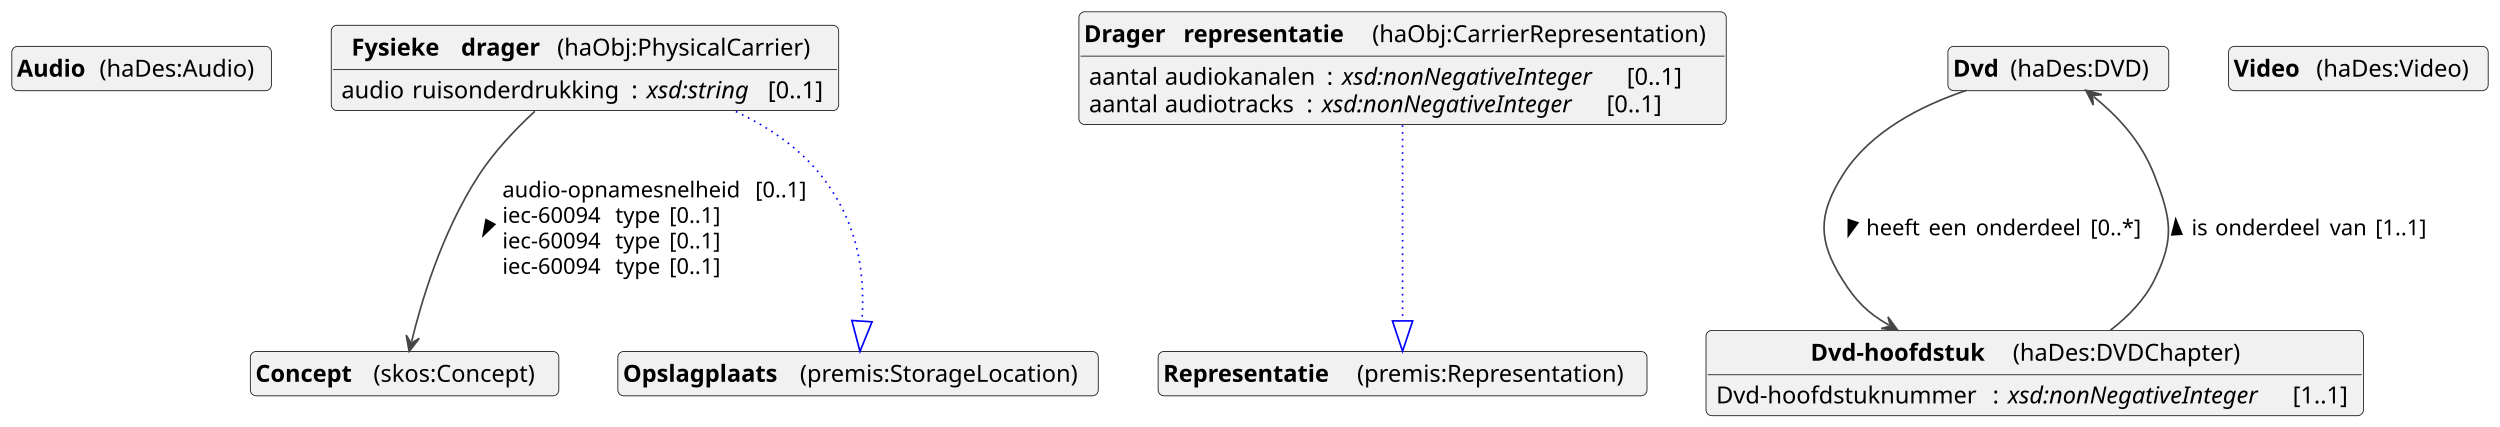
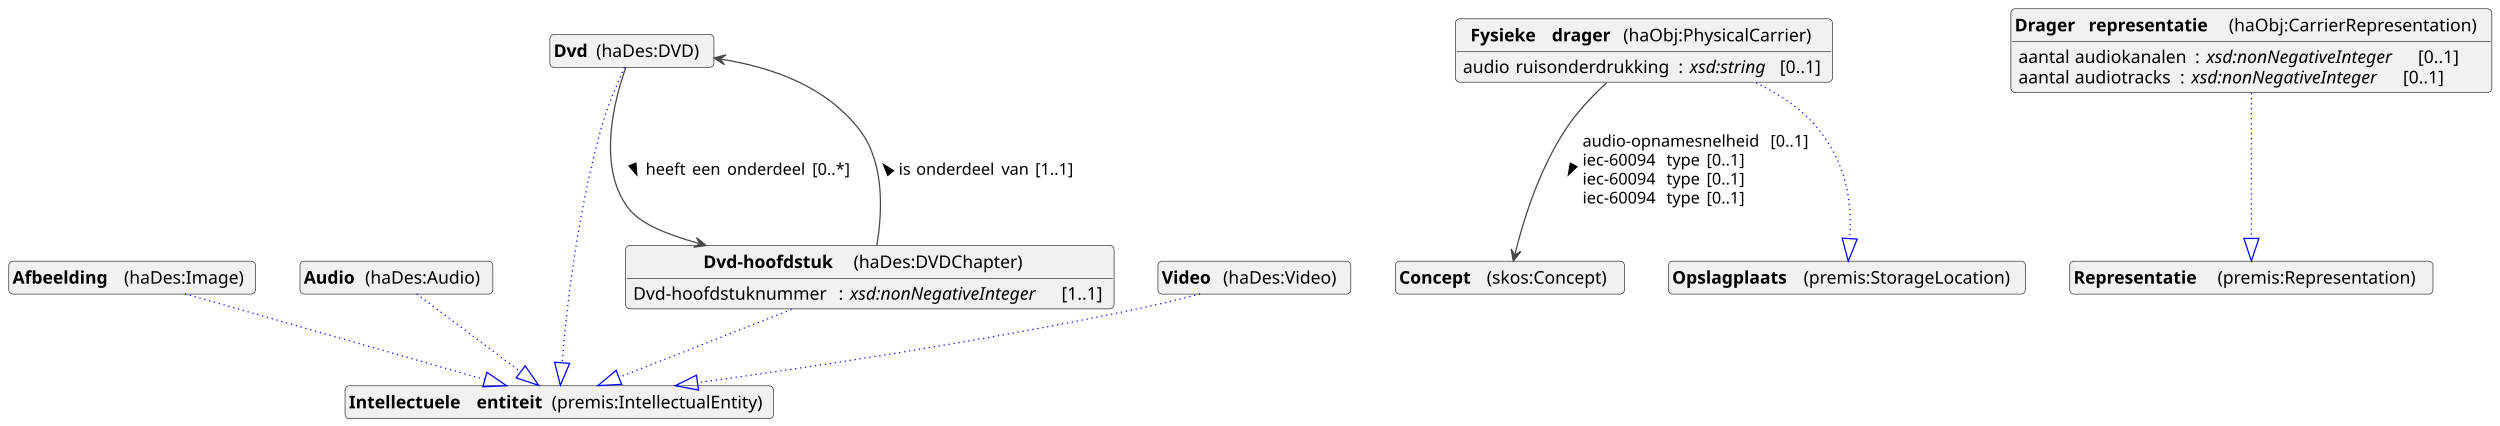
- <svg xmlns="http://www.w3.org/2000/svg" xmlns:xlink="http://www.w3.org/1999/xlink" contentStyleType="text/css" height="253px" preserveAspectRatio="none" style="width:1483px;height:253px;background:#FFFFFF;" version="1.1" viewBox="0 0 1483 253" width="1483px" zoomAndPan="magnify">
+ <svg xmlns="http://www.w3.org/2000/svg" xmlns:xlink="http://www.w3.org/1999/xlink" contentStyleType="text/css" height="340px" preserveAspectRatio="none" style="width:1996px;height:340px;background:#FFFFFF;" version="1.1" viewBox="0 0 1996 340" width="1996px" zoomAndPan="magnify">
  <defs />
  <g>
+     <a href="#haDes%3AImage" target="_top" title="#haDes%3AImage" xlink:actuate="onRequest" xlink:href="#haDes%3AImage" xlink:show="new" xlink:title="#haDes%3AImage" xlink:type="simple">
+       <g id="elem_haDes_Image">
+         <rect codeLine="15" fill="#F1F1F1" height="26.297" id="haDes_Image" rx="3.5" ry="3.5" style="stroke:#181818;stroke-width:0.5;" width="197" x="7" y="208.5" />
+         <text fill="#000000" font-family="sans-serif" font-size="14" font-weight="bold" lengthAdjust="spacing" textLength="85" x="10" y="226.495">Afbeelding</text>
+         <text fill="#000000" font-family="sans-serif" font-size="14" lengthAdjust="spacing" textLength="4" x="95" y="226.495"> </text>
+         <text fill="#000000" font-family="sans-serif" font-size="14" lengthAdjust="spacing" textLength="102" x="99" y="226.495">(haDes:Image)</text>
+       </g>
+     </a>
+     <a href="#premis%3AIntellectualEntity" target="_top" title="#premis%3AIntellectualEntity" xlink:actuate="onRequest" xlink:href="#premis%3AIntellectualEntity" xlink:show="new" xlink:title="#premis%3AIntellectualEntity" xlink:type="simple">
+       <g id="elem_premis_IntellectualEntity">
+         <rect codeLine="29" fill="#F1F1F1" height="26.297" id="premis_IntellectualEntity" rx="3.5" ry="3.5" style="stroke:#181818;stroke-width:0.5;" width="342" x="275.5" y="308" />
+         <text fill="#000000" font-family="sans-serif" font-size="14" font-weight="bold" lengthAdjust="spacing" textLength="97" x="278.5" y="325.995">Intellectuele</text>
+         <text fill="#000000" font-family="sans-serif" font-size="14" font-weight="bold" lengthAdjust="spacing" textLength="5" x="375.5" y="325.995"> </text>
+         <text fill="#000000" font-family="sans-serif" font-size="14" font-weight="bold" lengthAdjust="spacing" textLength="56" x="380.5" y="325.995">entiteit</text>
+         <text fill="#000000" font-family="sans-serif" font-size="14" lengthAdjust="spacing" textLength="4" x="436.5" y="325.995"> </text>
+         <text fill="#000000" font-family="sans-serif" font-size="14" lengthAdjust="spacing" textLength="174" x="440.5" y="325.995">(premis:IntellectualEntity)</text>
+       </g>
+     </a>
    <a href="#haDes%3AAudio" target="_top" title="#haDes%3AAudio" xlink:actuate="onRequest" xlink:href="#haDes%3AAudio" xlink:show="new" xlink:title="#haDes%3AAudio" xlink:type="simple">
      <g id="elem_haDes_Audio">
-         <rect codeLine="15" fill="#F1F1F1" height="26.297" id="haDes_Audio" rx="3.5" ry="3.5" style="stroke:#181818;stroke-width:0.5;" width="154" x="7" y="27.5" />
-         <text fill="#000000" font-family="sans-serif" font-size="14" font-weight="bold" lengthAdjust="spacing" textLength="45" x="10" y="45.495">Audio</text>
-         <text fill="#000000" font-family="sans-serif" font-size="14" lengthAdjust="spacing" textLength="4" x="55" y="45.495"> </text>
-         <text fill="#000000" font-family="sans-serif" font-size="14" lengthAdjust="spacing" textLength="99" x="59" y="45.495">(haDes:Audio)</text>
+         <rect codeLine="17" fill="#F1F1F1" height="26.297" id="haDes_Audio" rx="3.5" ry="3.5" style="stroke:#181818;stroke-width:0.5;" width="154" x="239.5" y="208.5" />
+         <text fill="#000000" font-family="sans-serif" font-size="14" font-weight="bold" lengthAdjust="spacing" textLength="45" x="242.5" y="226.495">Audio</text>
+         <text fill="#000000" font-family="sans-serif" font-size="14" lengthAdjust="spacing" textLength="4" x="287.5" y="226.495"> </text>
+         <text fill="#000000" font-family="sans-serif" font-size="14" lengthAdjust="spacing" textLength="99" x="291.5" y="226.495">(haDes:Audio)</text>
      </g>
    </a>
    <a href="../../terms/nl#skos%3AConcept" target="_top" title="../../terms/nl#skos%3AConcept" xlink:actuate="onRequest" xlink:href="../../terms/nl#skos%3AConcept" xlink:show="new" xlink:title="../../terms/nl#skos%3AConcept" xlink:type="simple">
      <g id="elem_skos_Concept">
-         <rect codeLine="16" fill="#F1F1F1" height="26.297" id="skos_Concept" rx="3.5" ry="3.5" style="stroke:#181818;stroke-width:0.5;" width="183" x="148.5" y="208.5" />
-         <text fill="#000000" font-family="sans-serif" font-size="14" font-weight="bold" lengthAdjust="spacing" textLength="66" x="151.5" y="226.495">Concept</text>
-         <text fill="#000000" font-family="sans-serif" font-size="14" lengthAdjust="spacing" textLength="4" x="217.5" y="226.495"> </text>
-         <text fill="#000000" font-family="sans-serif" font-size="14" lengthAdjust="spacing" textLength="107" x="221.5" y="226.495">(skos:Concept)</text>
+         <rect codeLine="19" fill="#F1F1F1" height="26.297" id="skos_Concept" rx="3.5" ry="3.5" style="stroke:#181818;stroke-width:0.5;" width="183" x="1114" y="208.5" />
+         <text fill="#000000" font-family="sans-serif" font-size="14" font-weight="bold" lengthAdjust="spacing" textLength="66" x="1117" y="226.495">Concept</text>
+         <text fill="#000000" font-family="sans-serif" font-size="14" lengthAdjust="spacing" textLength="4" x="1183" y="226.495"> </text>
+         <text fill="#000000" font-family="sans-serif" font-size="14" lengthAdjust="spacing" textLength="107" x="1187" y="226.495">(skos:Concept)</text>
      </g>
    </a>
    <a href="#haObj%3ACarrierRepresentation" target="_top" title="#haObj%3ACarrierRepresentation" xlink:actuate="onRequest" xlink:href="#haObj%3ACarrierRepresentation" xlink:show="new" xlink:title="#haObj%3ACarrierRepresentation" xlink:type="simple">
      <g id="elem_haObj_CarrierRepresentation">
-         <rect codeLine="17" fill="#F1F1F1" height="66.891" id="haObj_CarrierRepresentation" rx="3.5" ry="3.5" style="stroke:#181818;stroke-width:0.5;" width="384" x="640" y="7" />
-         <text fill="#000000" font-family="sans-serif" font-size="14" font-weight="bold" lengthAdjust="spacing" textLength="54" x="643" y="24.995">Drager</text>
-         <text fill="#000000" font-family="sans-serif" font-size="14" font-weight="bold" lengthAdjust="spacing" textLength="5" x="697" y="24.995"> </text>
-         <text fill="#000000" font-family="sans-serif" font-size="14" font-weight="bold" lengthAdjust="spacing" textLength="108" x="702" y="24.995">representatie</text>
-         <text fill="#000000" font-family="sans-serif" font-size="14" lengthAdjust="spacing" textLength="4" x="810" y="24.995"> </text>
-         <text fill="#000000" font-family="sans-serif" font-size="14" lengthAdjust="spacing" textLength="207" x="814" y="24.995">(haObj:CarrierRepresentation)</text>
-         <line style="stroke:#181818;stroke-width:0.5;" x1="641" x2="1023" y1="33.297" y2="33.297" />
-         <text fill="#000000" font-family="sans-serif" font-size="14" lengthAdjust="spacing" textLength="41" x="646" y="50.292">aantal</text>
-         <text fill="#000000" font-family="sans-serif" font-size="14" lengthAdjust="spacing" textLength="4" x="687" y="50.292"> </text>
-         <text fill="#000000" font-family="sans-serif" font-size="14" lengthAdjust="spacing" textLength="92" x="691" y="50.292">audiokanalen</text>
-         <text fill="#000000" font-family="sans-serif" font-size="14" lengthAdjust="spacing" textLength="4" x="783" y="50.292"> </text>
-         <text fill="#000000" font-family="sans-serif" font-size="14" lengthAdjust="spacing" textLength="5" x="787" y="50.292">:</text>
-         <text fill="#000000" font-family="sans-serif" font-size="14" lengthAdjust="spacing" textLength="4" x="792" y="50.292"> </text>
-         <text fill="#000000" font-family="sans-serif" font-size="14" font-style="italic" lengthAdjust="spacing" textLength="165" x="796" y="50.292">xsd:nonNegativeInteger</text>
-         <text fill="#000000" font-family="sans-serif" font-size="14" lengthAdjust="spacing" textLength="4" x="961" y="50.292"> </text>
-         <text fill="#000000" font-family="sans-serif" font-size="14" lengthAdjust="spacing" textLength="36" x="965" y="50.292">[0..1]</text>
-         <text fill="#000000" font-family="sans-serif" font-size="14" lengthAdjust="spacing" textLength="41" x="646" y="66.589">aantal</text>
-         <text fill="#000000" font-family="sans-serif" font-size="14" lengthAdjust="spacing" textLength="4" x="687" y="66.589"> </text>
-         <text fill="#000000" font-family="sans-serif" font-size="14" lengthAdjust="spacing" textLength="80" x="691" y="66.589">audiotracks</text>
-         <text fill="#000000" font-family="sans-serif" font-size="14" lengthAdjust="spacing" textLength="4" x="771" y="66.589"> </text>
-         <text fill="#000000" font-family="sans-serif" font-size="14" lengthAdjust="spacing" textLength="5" x="775" y="66.589">:</text>
-         <text fill="#000000" font-family="sans-serif" font-size="14" lengthAdjust="spacing" textLength="4" x="780" y="66.589"> </text>
-         <text fill="#000000" font-family="sans-serif" font-size="14" font-style="italic" lengthAdjust="spacing" textLength="165" x="784" y="66.589">xsd:nonNegativeInteger</text>
-         <text fill="#000000" font-family="sans-serif" font-size="14" lengthAdjust="spacing" textLength="4" x="949" y="66.589"> </text>
-         <text fill="#000000" font-family="sans-serif" font-size="14" lengthAdjust="spacing" textLength="36" x="953" y="66.589">[0..1]</text>
+         <rect codeLine="20" fill="#F1F1F1" height="66.891" id="haObj_CarrierRepresentation" rx="3.5" ry="3.5" style="stroke:#181818;stroke-width:0.5;" width="384" x="1605.5" y="7" />
+         <text fill="#000000" font-family="sans-serif" font-size="14" font-weight="bold" lengthAdjust="spacing" textLength="54" x="1608.5" y="24.995">Drager</text>
+         <text fill="#000000" font-family="sans-serif" font-size="14" font-weight="bold" lengthAdjust="spacing" textLength="5" x="1662.5" y="24.995"> </text>
+         <text fill="#000000" font-family="sans-serif" font-size="14" font-weight="bold" lengthAdjust="spacing" textLength="108" x="1667.5" y="24.995">representatie</text>
+         <text fill="#000000" font-family="sans-serif" font-size="14" lengthAdjust="spacing" textLength="4" x="1775.5" y="24.995"> </text>
+         <text fill="#000000" font-family="sans-serif" font-size="14" lengthAdjust="spacing" textLength="207" x="1779.5" y="24.995">(haObj:CarrierRepresentation)</text>
+         <line style="stroke:#181818;stroke-width:0.5;" x1="1606.5" x2="1988.5" y1="33.297" y2="33.297" />
+         <text fill="#000000" font-family="sans-serif" font-size="14" lengthAdjust="spacing" textLength="41" x="1611.5" y="50.292">aantal</text>
+         <text fill="#000000" font-family="sans-serif" font-size="14" lengthAdjust="spacing" textLength="4" x="1652.5" y="50.292"> </text>
+         <text fill="#000000" font-family="sans-serif" font-size="14" lengthAdjust="spacing" textLength="92" x="1656.5" y="50.292">audiokanalen</text>
+         <text fill="#000000" font-family="sans-serif" font-size="14" lengthAdjust="spacing" textLength="4" x="1748.5" y="50.292"> </text>
+         <text fill="#000000" font-family="sans-serif" font-size="14" lengthAdjust="spacing" textLength="5" x="1752.5" y="50.292">:</text>
+         <text fill="#000000" font-family="sans-serif" font-size="14" lengthAdjust="spacing" textLength="4" x="1757.5" y="50.292"> </text>
+         <text fill="#000000" font-family="sans-serif" font-size="14" font-style="italic" lengthAdjust="spacing" textLength="165" x="1761.5" y="50.292">xsd:nonNegativeInteger</text>
+         <text fill="#000000" font-family="sans-serif" font-size="14" lengthAdjust="spacing" textLength="4" x="1926.5" y="50.292"> </text>
+         <text fill="#000000" font-family="sans-serif" font-size="14" lengthAdjust="spacing" textLength="36" x="1930.5" y="50.292">[0..1]</text>
+         <text fill="#000000" font-family="sans-serif" font-size="14" lengthAdjust="spacing" textLength="41" x="1611.5" y="66.589">aantal</text>
+         <text fill="#000000" font-family="sans-serif" font-size="14" lengthAdjust="spacing" textLength="4" x="1652.5" y="66.589"> </text>
+         <text fill="#000000" font-family="sans-serif" font-size="14" lengthAdjust="spacing" textLength="80" x="1656.5" y="66.589">audiotracks</text>
+         <text fill="#000000" font-family="sans-serif" font-size="14" lengthAdjust="spacing" textLength="4" x="1736.5" y="66.589"> </text>
+         <text fill="#000000" font-family="sans-serif" font-size="14" lengthAdjust="spacing" textLength="5" x="1740.5" y="66.589">:</text>
+         <text fill="#000000" font-family="sans-serif" font-size="14" lengthAdjust="spacing" textLength="4" x="1745.5" y="66.589"> </text>
+         <text fill="#000000" font-family="sans-serif" font-size="14" font-style="italic" lengthAdjust="spacing" textLength="165" x="1749.5" y="66.589">xsd:nonNegativeInteger</text>
+         <text fill="#000000" font-family="sans-serif" font-size="14" lengthAdjust="spacing" textLength="4" x="1914.5" y="66.589"> </text>
+         <text fill="#000000" font-family="sans-serif" font-size="14" lengthAdjust="spacing" textLength="36" x="1918.5" y="66.589">[0..1]</text>
      </g>
    </a>
    <a href="#premis%3ARepresentation" target="_top" title="#premis%3ARepresentation" xlink:actuate="onRequest" xlink:href="#premis%3ARepresentation" xlink:show="new" xlink:title="#premis%3ARepresentation" xlink:type="simple">
      <g id="elem_premis_Representation">
-         <rect codeLine="18" fill="#F1F1F1" height="26.297" id="premis_Representation" rx="3.5" ry="3.5" style="stroke:#181818;stroke-width:0.5;" width="290" x="687" y="208.5" />
-         <text fill="#000000" font-family="sans-serif" font-size="14" font-weight="bold" lengthAdjust="spacing" textLength="111" x="690" y="226.495">Representatie</text>
-         <text fill="#000000" font-family="sans-serif" font-size="14" lengthAdjust="spacing" textLength="4" x="801" y="226.495"> </text>
-         <text fill="#000000" font-family="sans-serif" font-size="14" lengthAdjust="spacing" textLength="169" x="805" y="226.495">(premis:Representation)</text>
+         <rect codeLine="21" fill="#F1F1F1" height="26.297" id="premis_Representation" rx="3.5" ry="3.5" style="stroke:#181818;stroke-width:0.5;" width="290" x="1652.5" y="208.5" />
+         <text fill="#000000" font-family="sans-serif" font-size="14" font-weight="bold" lengthAdjust="spacing" textLength="111" x="1655.5" y="226.495">Representatie</text>
+         <text fill="#000000" font-family="sans-serif" font-size="14" lengthAdjust="spacing" textLength="4" x="1766.5" y="226.495"> </text>
+         <text fill="#000000" font-family="sans-serif" font-size="14" lengthAdjust="spacing" textLength="169" x="1770.5" y="226.495">(premis:Representation)</text>
      </g>
    </a>
    <a href="#haDes%3ADVD" target="_top" title="#haDes%3ADVD" xlink:actuate="onRequest" xlink:href="#haDes%3ADVD" xlink:show="new" xlink:title="#haDes%3ADVD" xlink:type="simple">
      <g id="elem_haDes_DVD">
-         <rect codeLine="19" fill="#F1F1F1" height="26.297" id="haDes_DVD" rx="3.5" ry="3.5" style="stroke:#181818;stroke-width:0.5;" width="131" x="1155.5" y="27.5" />
-         <text fill="#000000" font-family="sans-serif" font-size="14" font-weight="bold" lengthAdjust="spacing" textLength="30" x="1158.5" y="45.495">Dvd</text>
-         <text fill="#000000" font-family="sans-serif" font-size="14" lengthAdjust="spacing" textLength="4" x="1188.5" y="45.495"> </text>
-         <text fill="#000000" font-family="sans-serif" font-size="14" lengthAdjust="spacing" textLength="91" x="1192.5" y="45.495">(haDes:DVD)</text>
+         <rect codeLine="22" fill="#F1F1F1" height="26.297" id="haDes_DVD" rx="3.5" ry="3.5" style="stroke:#181818;stroke-width:0.5;" width="131" x="439" y="27.5" />
+         <text fill="#000000" font-family="sans-serif" font-size="14" font-weight="bold" lengthAdjust="spacing" textLength="30" x="442" y="45.495">Dvd</text>
+         <text fill="#000000" font-family="sans-serif" font-size="14" lengthAdjust="spacing" textLength="4" x="472" y="45.495"> </text>
+         <text fill="#000000" font-family="sans-serif" font-size="14" lengthAdjust="spacing" textLength="91" x="476" y="45.495">(haDes:DVD)</text>
      </g>
    </a>
    <a href="#haDes%3ADVDChapter" target="_top" title="#haDes%3ADVDChapter" xlink:actuate="onRequest" xlink:href="#haDes%3ADVDChapter" xlink:show="new" xlink:title="#haDes%3ADVDChapter" xlink:type="simple">
      <g id="elem_haDes_DVDChapter">
-         <rect codeLine="20" fill="#F1F1F1" height="50.594" id="haDes_DVDChapter" rx="3.5" ry="3.5" style="stroke:#181818;stroke-width:0.5;" width="390" x="1012" y="196" />
-         <text fill="#000000" font-family="sans-serif" font-size="14" font-weight="bold" lengthAdjust="spacing" textLength="116" x="1074" y="213.995">Dvd-hoofdstuk</text>
-         <text fill="#000000" font-family="sans-serif" font-size="14" lengthAdjust="spacing" textLength="4" x="1190" y="213.995"> </text>
-         <text fill="#000000" font-family="sans-serif" font-size="14" lengthAdjust="spacing" textLength="146" x="1194" y="213.995">(haDes:DVDChapter)</text>
-         <line style="stroke:#181818;stroke-width:0.5;" x1="1013" x2="1401" y1="222.297" y2="222.297" />
-         <text fill="#000000" font-family="sans-serif" font-size="14" lengthAdjust="spacing" textLength="160" x="1018" y="239.292">Dvd-hoofdstuknummer</text>
-         <text fill="#000000" font-family="sans-serif" font-size="14" lengthAdjust="spacing" textLength="4" x="1178" y="239.292"> </text>
-         <text fill="#000000" font-family="sans-serif" font-size="14" lengthAdjust="spacing" textLength="5" x="1182" y="239.292">:</text>
-         <text fill="#000000" font-family="sans-serif" font-size="14" lengthAdjust="spacing" textLength="4" x="1187" y="239.292"> </text>
-         <text fill="#000000" font-family="sans-serif" font-size="14" font-style="italic" lengthAdjust="spacing" textLength="165" x="1191" y="239.292">xsd:nonNegativeInteger</text>
-         <text fill="#000000" font-family="sans-serif" font-size="14" lengthAdjust="spacing" textLength="4" x="1356" y="239.292"> </text>
-         <text fill="#000000" font-family="sans-serif" font-size="14" lengthAdjust="spacing" textLength="36" x="1360" y="239.292">[1..1]</text>
+         <rect codeLine="24" fill="#F1F1F1" height="50.594" id="haDes_DVDChapter" rx="3.5" ry="3.5" style="stroke:#181818;stroke-width:0.5;" width="390" x="499.5" y="196" />
+         <text fill="#000000" font-family="sans-serif" font-size="14" font-weight="bold" lengthAdjust="spacing" textLength="116" x="561.5" y="213.995">Dvd-hoofdstuk</text>
+         <text fill="#000000" font-family="sans-serif" font-size="14" lengthAdjust="spacing" textLength="4" x="677.5" y="213.995"> </text>
+         <text fill="#000000" font-family="sans-serif" font-size="14" lengthAdjust="spacing" textLength="146" x="681.5" y="213.995">(haDes:DVDChapter)</text>
+         <line style="stroke:#181818;stroke-width:0.5;" x1="500.5" x2="888.5" y1="222.297" y2="222.297" />
+         <text fill="#000000" font-family="sans-serif" font-size="14" lengthAdjust="spacing" textLength="160" x="505.5" y="239.292">Dvd-hoofdstuknummer</text>
+         <text fill="#000000" font-family="sans-serif" font-size="14" lengthAdjust="spacing" textLength="4" x="665.5" y="239.292"> </text>
+         <text fill="#000000" font-family="sans-serif" font-size="14" lengthAdjust="spacing" textLength="5" x="669.5" y="239.292">:</text>
+         <text fill="#000000" font-family="sans-serif" font-size="14" lengthAdjust="spacing" textLength="4" x="674.5" y="239.292"> </text>
+         <text fill="#000000" font-family="sans-serif" font-size="14" font-style="italic" lengthAdjust="spacing" textLength="165" x="678.5" y="239.292">xsd:nonNegativeInteger</text>
+         <text fill="#000000" font-family="sans-serif" font-size="14" lengthAdjust="spacing" textLength="4" x="843.5" y="239.292"> </text>
+         <text fill="#000000" font-family="sans-serif" font-size="14" lengthAdjust="spacing" textLength="36" x="847.5" y="239.292">[1..1]</text>
      </g>
    </a>
    <a href="#haObj%3APhysicalCarrier" target="_top" title="#haObj%3APhysicalCarrier" xlink:actuate="onRequest" xlink:href="#haObj%3APhysicalCarrier" xlink:show="new" xlink:title="#haObj%3APhysicalCarrier" xlink:type="simple">
      <g id="elem_haObj_PhysicalCarrier">
-         <rect codeLine="21" fill="#F1F1F1" height="50.594" id="haObj_PhysicalCarrier" rx="3.5" ry="3.5" style="stroke:#181818;stroke-width:0.5;" width="301" x="196.5" y="15" />
-         <text fill="#000000" font-family="sans-serif" font-size="14" font-weight="bold" lengthAdjust="spacing" textLength="60" x="208.5" y="32.995">Fysieke</text>
-         <text fill="#000000" font-family="sans-serif" font-size="14" font-weight="bold" lengthAdjust="spacing" textLength="5" x="268.5" y="32.995"> </text>
-         <text fill="#000000" font-family="sans-serif" font-size="14" font-weight="bold" lengthAdjust="spacing" textLength="53" x="273.5" y="32.995">drager</text>
-         <text fill="#000000" font-family="sans-serif" font-size="14" lengthAdjust="spacing" textLength="4" x="326.5" y="32.995"> </text>
-         <text fill="#000000" font-family="sans-serif" font-size="14" lengthAdjust="spacing" textLength="155" x="330.5" y="32.995">(haObj:PhysicalCarrier)</text>
-         <line style="stroke:#181818;stroke-width:0.5;" x1="197.5" x2="496.5" y1="41.297" y2="41.297" />
-         <text fill="#000000" font-family="sans-serif" font-size="14" lengthAdjust="spacing" textLength="38" x="202.5" y="58.292">audio</text>
-         <text fill="#000000" font-family="sans-serif" font-size="14" lengthAdjust="spacing" textLength="4" x="240.5" y="58.292"> </text>
-         <text fill="#000000" font-family="sans-serif" font-size="14" lengthAdjust="spacing" textLength="126" x="244.5" y="58.292">ruisonderdrukking</text>
-         <text fill="#000000" font-family="sans-serif" font-size="14" lengthAdjust="spacing" textLength="4" x="370.5" y="58.292"> </text>
-         <text fill="#000000" font-family="sans-serif" font-size="14" lengthAdjust="spacing" textLength="5" x="374.5" y="58.292">:</text>
-         <text fill="#000000" font-family="sans-serif" font-size="14" lengthAdjust="spacing" textLength="4" x="379.5" y="58.292"> </text>
-         <text fill="#000000" font-family="sans-serif" font-size="14" font-style="italic" lengthAdjust="spacing" textLength="68" x="383.5" y="58.292">xsd:string</text>
-         <text fill="#000000" font-family="sans-serif" font-size="14" lengthAdjust="spacing" textLength="4" x="451.5" y="58.292"> </text>
-         <text fill="#000000" font-family="sans-serif" font-size="14" lengthAdjust="spacing" textLength="36" x="455.5" y="58.292">[0..1]</text>
+         <rect codeLine="26" fill="#F1F1F1" height="50.594" id="haObj_PhysicalCarrier" rx="3.5" ry="3.5" style="stroke:#181818;stroke-width:0.5;" width="301" x="1162" y="15" />
+         <text fill="#000000" font-family="sans-serif" font-size="14" font-weight="bold" lengthAdjust="spacing" textLength="60" x="1174" y="32.995">Fysieke</text>
+         <text fill="#000000" font-family="sans-serif" font-size="14" font-weight="bold" lengthAdjust="spacing" textLength="5" x="1234" y="32.995"> </text>
+         <text fill="#000000" font-family="sans-serif" font-size="14" font-weight="bold" lengthAdjust="spacing" textLength="53" x="1239" y="32.995">drager</text>
+         <text fill="#000000" font-family="sans-serif" font-size="14" lengthAdjust="spacing" textLength="4" x="1292" y="32.995"> </text>
+         <text fill="#000000" font-family="sans-serif" font-size="14" lengthAdjust="spacing" textLength="155" x="1296" y="32.995">(haObj:PhysicalCarrier)</text>
+         <line style="stroke:#181818;stroke-width:0.5;" x1="1163" x2="1462" y1="41.297" y2="41.297" />
+         <text fill="#000000" font-family="sans-serif" font-size="14" lengthAdjust="spacing" textLength="38" x="1168" y="58.292">audio</text>
+         <text fill="#000000" font-family="sans-serif" font-size="14" lengthAdjust="spacing" textLength="4" x="1206" y="58.292"> </text>
+         <text fill="#000000" font-family="sans-serif" font-size="14" lengthAdjust="spacing" textLength="126" x="1210" y="58.292">ruisonderdrukking</text>
+         <text fill="#000000" font-family="sans-serif" font-size="14" lengthAdjust="spacing" textLength="4" x="1336" y="58.292"> </text>
+         <text fill="#000000" font-family="sans-serif" font-size="14" lengthAdjust="spacing" textLength="5" x="1340" y="58.292">:</text>
+         <text fill="#000000" font-family="sans-serif" font-size="14" lengthAdjust="spacing" textLength="4" x="1345" y="58.292"> </text>
+         <text fill="#000000" font-family="sans-serif" font-size="14" font-style="italic" lengthAdjust="spacing" textLength="68" x="1349" y="58.292">xsd:string</text>
+         <text fill="#000000" font-family="sans-serif" font-size="14" lengthAdjust="spacing" textLength="4" x="1417" y="58.292"> </text>
+         <text fill="#000000" font-family="sans-serif" font-size="14" lengthAdjust="spacing" textLength="36" x="1421" y="58.292">[0..1]</text>
      </g>
    </a>
    <a href="#premis%3AStorageLocation" target="_top" title="#premis%3AStorageLocation" xlink:actuate="onRequest" xlink:href="#premis%3AStorageLocation" xlink:show="new" xlink:title="#premis%3AStorageLocation" xlink:type="simple">
      <g id="elem_premis_StorageLocation">
-         <rect codeLine="22" fill="#F1F1F1" height="26.297" id="premis_StorageLocation" rx="3.5" ry="3.5" style="stroke:#181818;stroke-width:0.5;" width="285" x="366.5" y="208.5" />
-         <text fill="#000000" font-family="sans-serif" font-size="14" font-weight="bold" lengthAdjust="spacing" textLength="101" x="369.5" y="226.495">Opslagplaats</text>
-         <text fill="#000000" font-family="sans-serif" font-size="14" lengthAdjust="spacing" textLength="4" x="470.5" y="226.495"> </text>
-         <text fill="#000000" font-family="sans-serif" font-size="14" lengthAdjust="spacing" textLength="174" x="474.5" y="226.495">(premis:StorageLocation)</text>
+         <rect codeLine="27" fill="#F1F1F1" height="26.297" id="premis_StorageLocation" rx="3.5" ry="3.5" style="stroke:#181818;stroke-width:0.5;" width="285" x="1332" y="208.5" />
+         <text fill="#000000" font-family="sans-serif" font-size="14" font-weight="bold" lengthAdjust="spacing" textLength="101" x="1335" y="226.495">Opslagplaats</text>
+         <text fill="#000000" font-family="sans-serif" font-size="14" lengthAdjust="spacing" textLength="4" x="1436" y="226.495"> </text>
+         <text fill="#000000" font-family="sans-serif" font-size="14" lengthAdjust="spacing" textLength="174" x="1440" y="226.495">(premis:StorageLocation)</text>
      </g>
    </a>
    <a href="#haDes%3AVideo" target="_top" title="#haDes%3AVideo" xlink:actuate="onRequest" xlink:href="#haDes%3AVideo" xlink:show="new" xlink:title="#haDes%3AVideo" xlink:type="simple">
      <g id="elem_haDes_Video">
-         <rect codeLine="23" fill="#F1F1F1" height="26.297" id="haDes_Video" rx="3.5" ry="3.5" style="stroke:#181818;stroke-width:0.5;" width="154" x="1322" y="27.5" />
-         <text fill="#000000" font-family="sans-serif" font-size="14" font-weight="bold" lengthAdjust="spacing" textLength="45" x="1325" y="45.495">Video</text>
-         <text fill="#000000" font-family="sans-serif" font-size="14" lengthAdjust="spacing" textLength="4" x="1370" y="45.495"> </text>
-         <text fill="#000000" font-family="sans-serif" font-size="14" lengthAdjust="spacing" textLength="99" x="1374" y="45.495">(haDes:Video)</text>
-       </g>
-     </a>
+         <rect codeLine="28" fill="#F1F1F1" height="26.297" id="haDes_Video" rx="3.5" ry="3.5" style="stroke:#181818;stroke-width:0.5;" width="154" x="924.5" y="208.5" />
+         <text fill="#000000" font-family="sans-serif" font-size="14" font-weight="bold" lengthAdjust="spacing" textLength="45" x="927.5" y="226.495">Video</text>
+         <text fill="#000000" font-family="sans-serif" font-size="14" lengthAdjust="spacing" textLength="4" x="972.5" y="226.495"> </text>
+         <text fill="#000000" font-family="sans-serif" font-size="14" lengthAdjust="spacing" textLength="99" x="976.5" y="226.495">(haDes:Video)</text>
+       </g>
+     </a>
+     <g id="link_haDes_Image_premis_IntellectualEntity">
+       <path codeLine="31" d="M147.66,234.55 C213.23,253.3 321.613,284.293 387.133,303.023 " fill="none" id="haDes_Image-to-premis_IntellectualEntity" style="stroke:#0000FF;stroke-width:1.0;stroke-dasharray:1.0,3.0;" />
+       <polygon fill="none" points="404.44,307.97,388.782,297.254,385.484,308.791,404.44,307.97" style="stroke:#0000FF;stroke-width:1.0;" />
+     </g>
+     <g id="link_haDes_Audio_premis_IntellectualEntity">
+       <path codeLine="34" d="M332.7,234.65 C357.61,253.33 390.662,278.117 415.692,296.897 " fill="none" id="haDes_Audio-to-premis_IntellectualEntity" style="stroke:#0000FF;stroke-width:1.0;stroke-dasharray:1.0,3.0;" />
+       <polygon fill="none" points="430.09,307.7,419.293,292.098,412.091,301.697,430.09,307.7" style="stroke:#0000FF;stroke-width:1.0;" />
+     </g>
    <g id="link_haObj_CarrierRepresentation_premis_Representation">
-       <path codeLine="29" d="M832,74.33 C832,114.7 832,163.21 832,190.37 " fill="none" id="haObj_CarrierRepresentation-to-premis_Representation" style="stroke:#0000FF;stroke-width:1.0;stroke-dasharray:1.0,3.0;" />
-       <polygon fill="none" points="832,208.37,838,190.37,826,190.37,832,208.37" style="stroke:#0000FF;stroke-width:1.0;" />
+       <path codeLine="39" d="M1797.5,74.33 C1797.5,114.7 1797.5,163.21 1797.5,190.37 " fill="none" id="haObj_CarrierRepresentation-to-premis_Representation" style="stroke:#0000FF;stroke-width:1.0;stroke-dasharray:1.0,3.0;" />
+       <polygon fill="none" points="1797.5,208.37,1803.5,190.37,1791.5,190.37,1797.5,208.37" style="stroke:#0000FF;stroke-width:1.0;" />
+     </g>
+     <g id="link_haDes_DVD_premis_IntellectualEntity">
+       <path codeLine="45" d="M498.66,53.66 C492.95,66.06 484.42,85.96 479.5,104 C458.85,179.76 451.433,256.286 448.803,289.676 " fill="none" id="haDes_DVD-to-premis_IntellectualEntity" style="stroke:#0000FF;stroke-width:1.0;stroke-dasharray:1.0,3.0;" />
+       <polygon fill="none" points="447.39,307.62,454.785,290.147,442.822,289.204,447.39,307.62" style="stroke:#0000FF;stroke-width:1.0;" />
    </g>
    <g id="link_haDes_DVD_haDes_DVDChapter">
-       <path codeLine="36" d="M1166.63,53.58 C1139.54,62.64 1109.18,78.1 1093,104 C1078.4,127.37 1078.31,142.69 1093,166 C1100.95,178.62 1107.538,185.373 1120.538,192.903 " fill="none" id="haDes_DVD-to-haDes_DVDChapter" style="stroke:#454645;stroke-width:1.0;" />
-       <polygon fill="#454645" points="1125.73,195.91,1119.947,187.938,1121.403,193.404,1115.937,194.86,1125.73,195.91" style="stroke:#454645;stroke-width:1.0;" />
-       <polygon fill="#000000" points="1096.43,139.813,1102.061,132.149,1096.48,130.303,1096.43,139.813" style="stroke:#000000;stroke-width:1.0;" />
-       <text fill="#000000" font-family="sans-serif" font-size="13" lengthAdjust="spacing" textLength="33" x="1107" y="139.567">heeft</text>
-       <text fill="#000000" font-family="sans-serif" font-size="13" lengthAdjust="spacing" textLength="4" x="1140" y="139.567"> </text>
-       <text fill="#000000" font-family="sans-serif" font-size="13" lengthAdjust="spacing" textLength="24" x="1144" y="139.567">een</text>
-       <text fill="#000000" font-family="sans-serif" font-size="13" lengthAdjust="spacing" textLength="4" x="1168" y="139.567"> </text>
-       <text fill="#000000" font-family="sans-serif" font-size="13" lengthAdjust="spacing" textLength="64" x="1172" y="139.567">onderdeel</text>
-       <text fill="#000000" font-family="sans-serif" font-size="13" lengthAdjust="spacing" textLength="4" x="1236" y="139.567"> </text>
-       <text fill="#000000" font-family="sans-serif" font-size="13" lengthAdjust="spacing" textLength="33" x="1240" y="139.567">[0..*]</text>
+       <path codeLine="47" d="M499.74,53.61 C491.12,77.74 476.06,132.38 501.5,166 C510.48,177.87 529.215,186.262 557.885,194.342 " fill="none" id="haDes_DVD-to-haDes_DVDChapter" style="stroke:#454645;stroke-width:1.0;" />
+       <polygon fill="#454645" points="563.66,195.97,556.082,189.679,558.847,194.614,553.912,197.379,563.66,195.97" style="stroke:#454645;stroke-width:1.0;" />
+       <polygon fill="#000000" points="508.409,139.688,507.672,130.206,502.239,132.45,508.409,139.688" style="stroke:#000000;stroke-width:1.0;" />
+       <text fill="#000000" font-family="sans-serif" font-size="13" lengthAdjust="spacing" textLength="33" x="515.5" y="139.567">heeft</text>
+       <text fill="#000000" font-family="sans-serif" font-size="13" lengthAdjust="spacing" textLength="4" x="548.5" y="139.567"> </text>
+       <text fill="#000000" font-family="sans-serif" font-size="13" lengthAdjust="spacing" textLength="24" x="552.5" y="139.567">een</text>
+       <text fill="#000000" font-family="sans-serif" font-size="13" lengthAdjust="spacing" textLength="4" x="576.5" y="139.567"> </text>
+       <text fill="#000000" font-family="sans-serif" font-size="13" lengthAdjust="spacing" textLength="64" x="580.5" y="139.567">onderdeel</text>
+       <text fill="#000000" font-family="sans-serif" font-size="13" lengthAdjust="spacing" textLength="4" x="644.5" y="139.567"> </text>
+       <text fill="#000000" font-family="sans-serif" font-size="13" lengthAdjust="spacing" textLength="33" x="648.5" y="139.567">[0..*]</text>
    </g>
    <g id="link_haDes_DVDChapter_haDes_DVD">
-       <path codeLine="40" d="M1251.9,195.89 C1262.37,187.83 1272.16,177.85 1278,166 C1290.19,141.29 1287.96,129.69 1278,104 C1269.88,83.05 1255.755,68.617 1241.956,57.337 " fill="none" id="haDes_DVDChapter-to-haDes_DVD" style="stroke:#454645;stroke-width:1.0;" />
-       <polygon fill="#454645" points="1237.31,53.54,1241.747,62.333,1241.181,56.704,1246.81,56.139,1237.31,53.54" style="stroke:#454645;stroke-width:1.0;" />
-       <polygon fill="#000000" points="1290.642,130.079,1288.358,139.311,1294.221,138.891,1290.642,130.079" style="stroke:#000000;stroke-width:1.0;" />
-       <text fill="#000000" font-family="sans-serif" font-size="13" lengthAdjust="spacing" textLength="10" x="1300" y="139.567">is</text>
-       <text fill="#000000" font-family="sans-serif" font-size="13" lengthAdjust="spacing" textLength="4" x="1310" y="139.567"> </text>
-       <text fill="#000000" font-family="sans-serif" font-size="13" lengthAdjust="spacing" textLength="64" x="1314" y="139.567">onderdeel</text>
-       <text fill="#000000" font-family="sans-serif" font-size="13" lengthAdjust="spacing" textLength="4" x="1378" y="139.567"> </text>
-       <text fill="#000000" font-family="sans-serif" font-size="13" lengthAdjust="spacing" textLength="23" x="1382" y="139.567">van</text>
-       <text fill="#000000" font-family="sans-serif" font-size="13" lengthAdjust="spacing" textLength="4" x="1405" y="139.567"> </text>
-       <text fill="#000000" font-family="sans-serif" font-size="13" lengthAdjust="spacing" textLength="34" x="1409" y="139.567">[1..1]</text>
+       <path codeLine="52" d="M700.06,195.93 C704.36,170.28 706.61,130.22 686.5,104 C659.15,68.35 616.22,53.875 576.01,47.255 " fill="none" id="haDes_DVDChapter-to-haDes_DVD" style="stroke:#454645;stroke-width:1.0;" />
+       <polygon fill="#454645" points="570.09,46.28,578.321,51.689,575.024,47.092,579.62,43.795,570.09,46.28" style="stroke:#454645;stroke-width:1.0;" />
+       <polygon fill="#000000" points="705.297,131.227,708.835,140.055,713.348,136.29,705.297,131.227" style="stroke:#000000;stroke-width:1.0;" />
+       <text fill="#000000" font-family="sans-serif" font-size="13" lengthAdjust="spacing" textLength="10" x="717.5" y="139.567">is</text>
+       <text fill="#000000" font-family="sans-serif" font-size="13" lengthAdjust="spacing" textLength="4" x="727.5" y="139.567"> </text>
+       <text fill="#000000" font-family="sans-serif" font-size="13" lengthAdjust="spacing" textLength="64" x="731.5" y="139.567">onderdeel</text>
+       <text fill="#000000" font-family="sans-serif" font-size="13" lengthAdjust="spacing" textLength="4" x="795.5" y="139.567"> </text>
+       <text fill="#000000" font-family="sans-serif" font-size="13" lengthAdjust="spacing" textLength="23" x="799.5" y="139.567">van</text>
+       <text fill="#000000" font-family="sans-serif" font-size="13" lengthAdjust="spacing" textLength="4" x="822.5" y="139.567"> </text>
+       <text fill="#000000" font-family="sans-serif" font-size="13" lengthAdjust="spacing" textLength="34" x="826.5" y="139.567">[1..1]</text>
+     </g>
+     <g id="link_haDes_DVDChapter_premis_IntellectualEntity">
+       <path codeLine="49" d="M631.92,247.1 C582.56,266.51 532.572,286.166 494.103,301.286 " fill="none" id="haDes_DVDChapter-to-premis_IntellectualEntity" style="stroke:#0000FF;stroke-width:1.0;stroke-dasharray:1.0,3.0;" />
+       <polygon fill="none" points="477.35,307.87,496.297,306.87,491.908,295.702,477.35,307.87" style="stroke:#0000FF;stroke-width:1.0;" />
    </g>
    <g id="link_haObj_PhysicalCarrier_premis_StorageLocation">
-       <path codeLine="43" d="M436.53,66.16 C455.64,75.23 473.96,87.5 487,104 C511.63,135.17 512.806,167.599 511.306,190.508 " fill="none" id="haObj_PhysicalCarrier-to-premis_StorageLocation" style="stroke:#0000FF;stroke-width:1.0;stroke-dasharray:1.0,3.0;" />
-       <polygon fill="none" points="510.13,208.47,517.293,190.9,505.319,190.117,510.13,208.47" style="stroke:#0000FF;stroke-width:1.0;" />
+       <path codeLine="55" d="M1402.03,66.16 C1421.14,75.23 1439.46,87.5 1452.5,104 C1477.13,135.17 1478.306,167.599 1476.806,190.508 " fill="none" id="haObj_PhysicalCarrier-to-premis_StorageLocation" style="stroke:#0000FF;stroke-width:1.0;stroke-dasharray:1.0,3.0;" />
+       <polygon fill="none" points="1475.63,208.47,1482.793,190.9,1470.819,190.117,1475.63,208.47" style="stroke:#0000FF;stroke-width:1.0;" />
    </g>
    <g id="link_haObj_PhysicalCarrier_skos_Concept">
-       <path codeLine="46" d="M317.25,66.02 C305.68,76.73 293.05,90.04 284,104 C261.53,138.65 249.523,180.621 244.143,202.651 " fill="none" id="haObj_PhysicalCarrier-to-skos_Concept" style="stroke:#454645;stroke-width:1.0;" />
-       <polygon fill="#454645" points="242.72,208.48,248.741,200.686,243.906,203.623,240.969,198.788,242.72,208.48" style="stroke:#454645;stroke-width:1.0;" />
-       <polygon fill="#000000" points="286.641,139.674,293.5,133.085,288.317,130.312,286.641,139.674" style="stroke:#000000;stroke-width:1.0;" />
-       <text fill="#000000" font-family="sans-serif" font-size="13" lengthAdjust="spacing" textLength="146" x="298" y="117.067">audio-opnamesnelheid</text>
-       <text fill="#000000" font-family="sans-serif" font-size="13" lengthAdjust="spacing" textLength="4" x="444" y="117.067"> </text>
-       <text fill="#000000" font-family="sans-serif" font-size="13" lengthAdjust="spacing" textLength="34" x="448" y="117.067">[0..1]</text>
-       <text fill="#000000" font-family="sans-serif" font-size="13" lengthAdjust="spacing" textLength="63" x="298" y="132.2">iec-60094</text>
-       <text fill="#000000" font-family="sans-serif" font-size="13" lengthAdjust="spacing" textLength="4" x="361" y="132.2"> </text>
-       <text fill="#000000" font-family="sans-serif" font-size="13" lengthAdjust="spacing" textLength="28" x="365" y="132.2">type</text>
-       <text fill="#000000" font-family="sans-serif" font-size="13" lengthAdjust="spacing" textLength="4" x="393" y="132.2"> </text>
-       <text fill="#000000" font-family="sans-serif" font-size="13" lengthAdjust="spacing" textLength="34" x="397" y="132.2">[0..1]</text>
-       <text fill="#000000" font-family="sans-serif" font-size="13" lengthAdjust="spacing" textLength="63" x="298" y="147.333">iec-60094</text>
-       <text fill="#000000" font-family="sans-serif" font-size="13" lengthAdjust="spacing" textLength="4" x="361" y="147.333"> </text>
-       <text fill="#000000" font-family="sans-serif" font-size="13" lengthAdjust="spacing" textLength="28" x="365" y="147.333">type</text>
-       <text fill="#000000" font-family="sans-serif" font-size="13" lengthAdjust="spacing" textLength="4" x="393" y="147.333"> </text>
-       <text fill="#000000" font-family="sans-serif" font-size="13" lengthAdjust="spacing" textLength="34" x="397" y="147.333">[0..1]</text>
-       <text fill="#000000" font-family="sans-serif" font-size="13" lengthAdjust="spacing" textLength="63" x="298" y="162.465">iec-60094</text>
-       <text fill="#000000" font-family="sans-serif" font-size="13" lengthAdjust="spacing" textLength="4" x="361" y="162.465"> </text>
-       <text fill="#000000" font-family="sans-serif" font-size="13" lengthAdjust="spacing" textLength="28" x="365" y="162.465">type</text>
-       <text fill="#000000" font-family="sans-serif" font-size="13" lengthAdjust="spacing" textLength="4" x="393" y="162.465"> </text>
-       <text fill="#000000" font-family="sans-serif" font-size="13" lengthAdjust="spacing" textLength="34" x="397" y="162.465">[0..1]</text>
+       <path codeLine="58" d="M1282.75,66.02 C1271.18,76.73 1258.55,90.04 1249.5,104 C1227.03,138.65 1215.023,180.621 1209.643,202.651 " fill="none" id="haObj_PhysicalCarrier-to-skos_Concept" style="stroke:#454645;stroke-width:1.0;" />
+       <polygon fill="#454645" points="1208.22,208.48,1214.241,200.686,1209.406,203.623,1206.469,198.788,1208.22,208.48" style="stroke:#454645;stroke-width:1.0;" />
+       <polygon fill="#000000" points="1252.141,139.674,1259,133.085,1253.817,130.312,1252.141,139.674" style="stroke:#000000;stroke-width:1.0;" />
+       <text fill="#000000" font-family="sans-serif" font-size="13" lengthAdjust="spacing" textLength="146" x="1263.5" y="117.067">audio-opnamesnelheid</text>
+       <text fill="#000000" font-family="sans-serif" font-size="13" lengthAdjust="spacing" textLength="4" x="1409.5" y="117.067"> </text>
+       <text fill="#000000" font-family="sans-serif" font-size="13" lengthAdjust="spacing" textLength="34" x="1413.5" y="117.067">[0..1]</text>
+       <text fill="#000000" font-family="sans-serif" font-size="13" lengthAdjust="spacing" textLength="63" x="1263.5" y="132.2">iec-60094</text>
+       <text fill="#000000" font-family="sans-serif" font-size="13" lengthAdjust="spacing" textLength="4" x="1326.5" y="132.2"> </text>
+       <text fill="#000000" font-family="sans-serif" font-size="13" lengthAdjust="spacing" textLength="28" x="1330.5" y="132.2">type</text>
+       <text fill="#000000" font-family="sans-serif" font-size="13" lengthAdjust="spacing" textLength="4" x="1358.5" y="132.2"> </text>
+       <text fill="#000000" font-family="sans-serif" font-size="13" lengthAdjust="spacing" textLength="34" x="1362.5" y="132.2">[0..1]</text>
+       <text fill="#000000" font-family="sans-serif" font-size="13" lengthAdjust="spacing" textLength="63" x="1263.5" y="147.333">iec-60094</text>
+       <text fill="#000000" font-family="sans-serif" font-size="13" lengthAdjust="spacing" textLength="4" x="1326.5" y="147.333"> </text>
+       <text fill="#000000" font-family="sans-serif" font-size="13" lengthAdjust="spacing" textLength="28" x="1330.5" y="147.333">type</text>
+       <text fill="#000000" font-family="sans-serif" font-size="13" lengthAdjust="spacing" textLength="4" x="1358.5" y="147.333"> </text>
+       <text fill="#000000" font-family="sans-serif" font-size="13" lengthAdjust="spacing" textLength="34" x="1362.5" y="147.333">[0..1]</text>
+       <text fill="#000000" font-family="sans-serif" font-size="13" lengthAdjust="spacing" textLength="63" x="1263.5" y="162.465">iec-60094</text>
+       <text fill="#000000" font-family="sans-serif" font-size="13" lengthAdjust="spacing" textLength="4" x="1326.5" y="162.465"> </text>
+       <text fill="#000000" font-family="sans-serif" font-size="13" lengthAdjust="spacing" textLength="28" x="1330.5" y="162.465">type</text>
+       <text fill="#000000" font-family="sans-serif" font-size="13" lengthAdjust="spacing" textLength="4" x="1358.5" y="162.465"> </text>
+       <text fill="#000000" font-family="sans-serif" font-size="13" lengthAdjust="spacing" textLength="34" x="1362.5" y="162.465">[0..1]</text>
+     </g>
+     <g id="link_haDes_Video_premis_IntellectualEntity">
+       <path codeLine="61" d="M958.19,234.59 C942.05,238.86 923.51,243.47 906.5,247 C780.03,273.28 650.104,292.749 556.874,305.509 " fill="none" id="haDes_Video-to-premis_IntellectualEntity" style="stroke:#0000FF;stroke-width:1.0;stroke-dasharray:1.0,3.0;" />
+       <polygon fill="none" points="539.04,307.95,557.687,311.454,556.06,299.565,539.04,307.95" style="stroke:#0000FF;stroke-width:1.0;" />
    </g>
  </g>
</svg>
